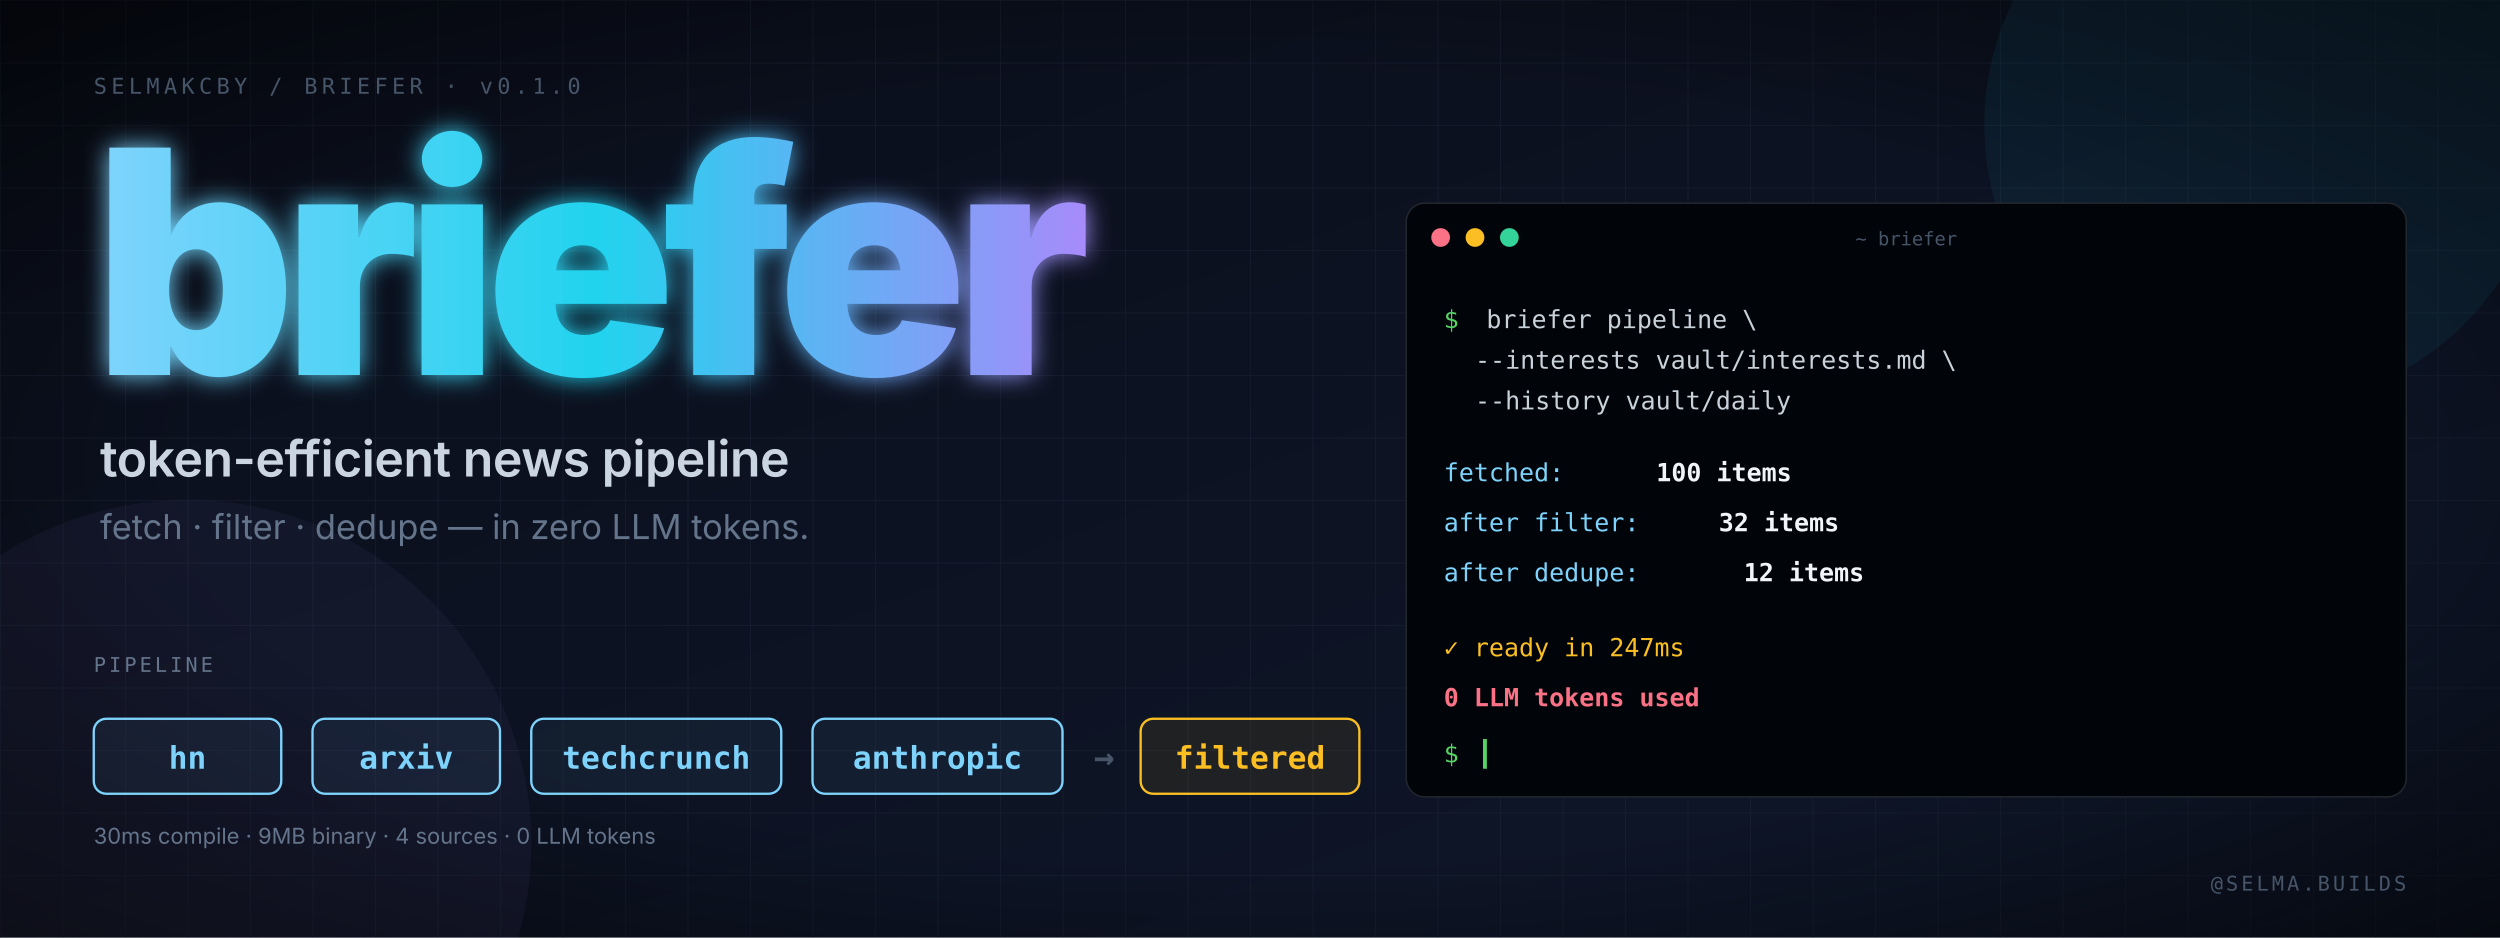
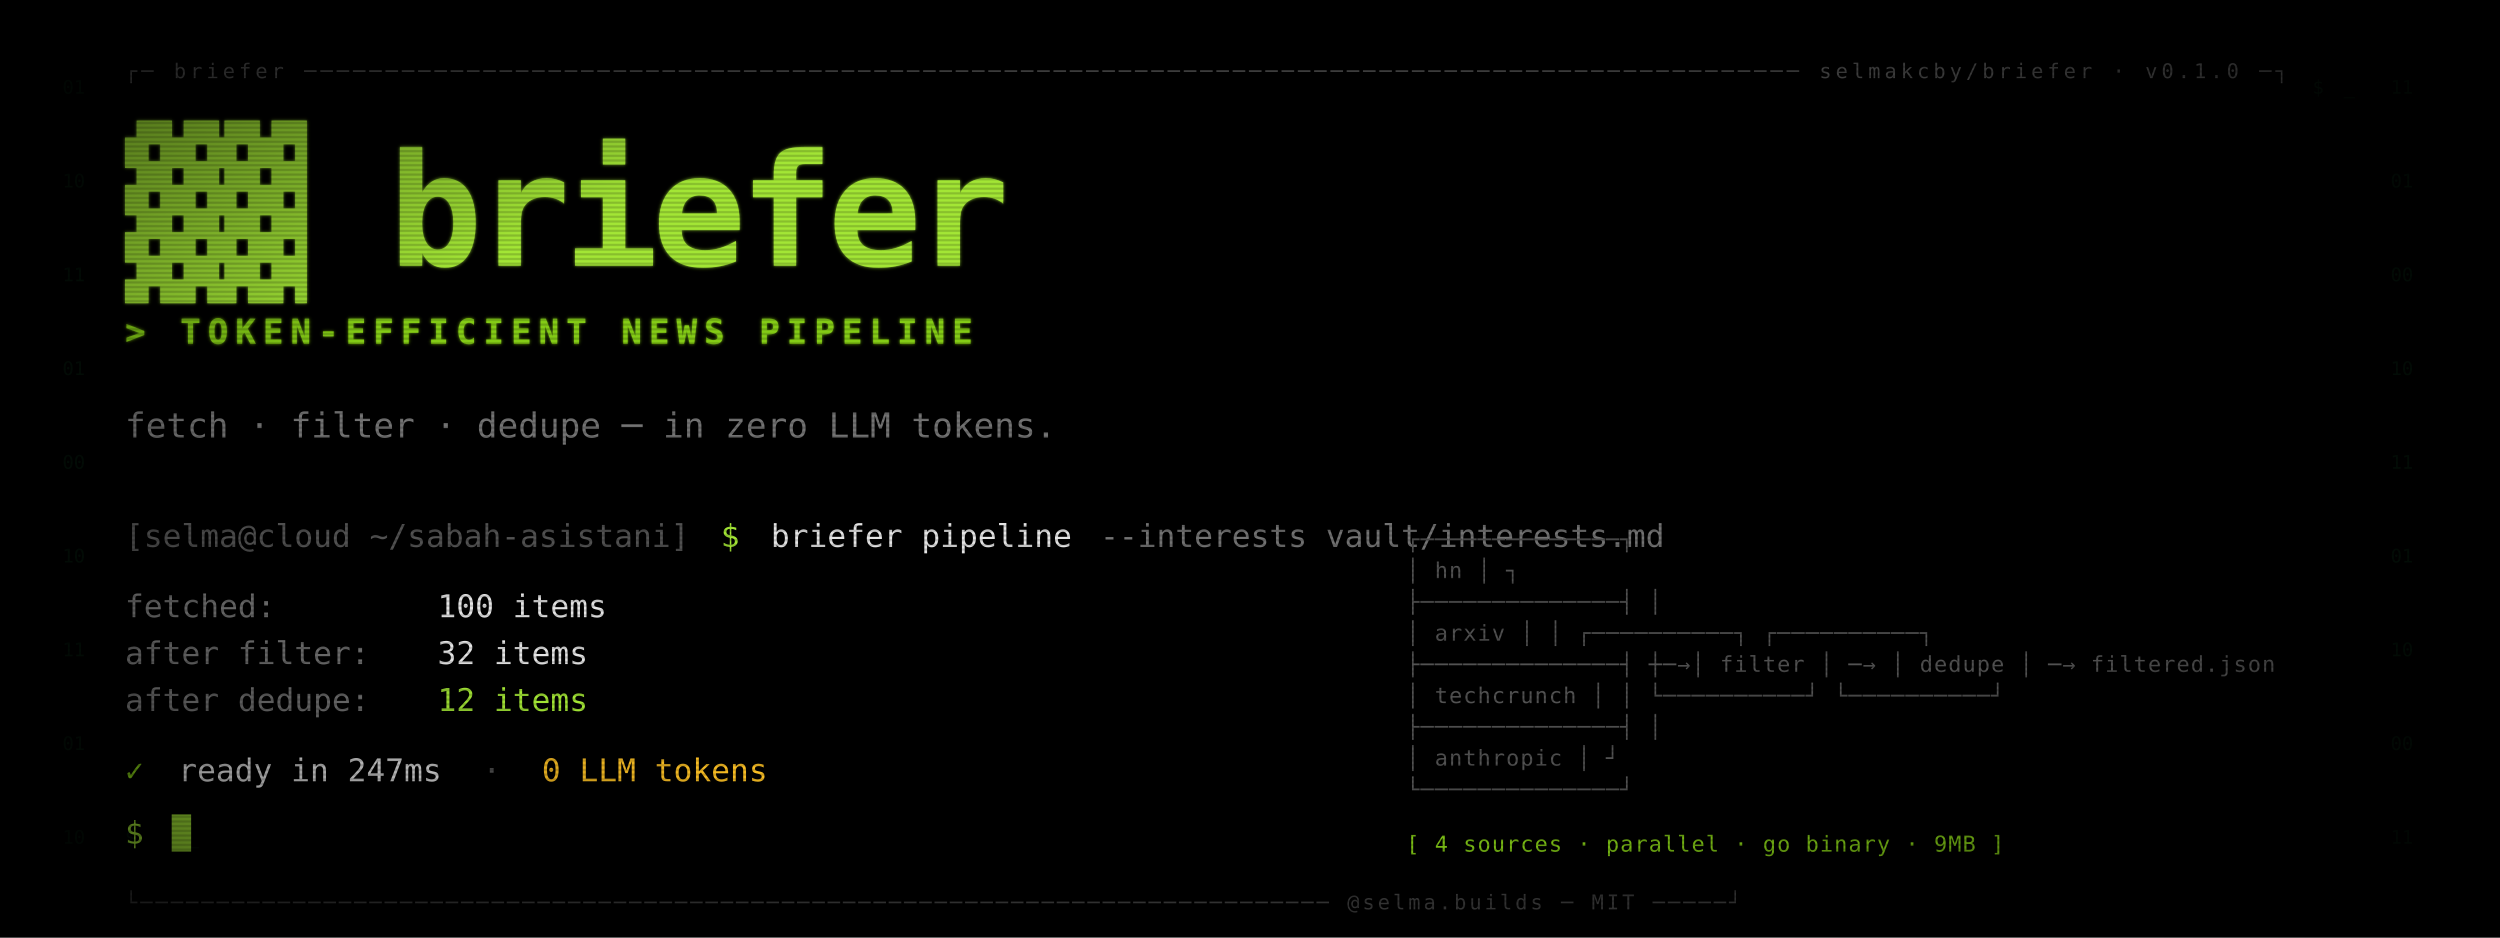
- <svg xmlns="http://www.w3.org/2000/svg" viewBox="0 0 1600 600" width="1600" height="600">
+ <svg xmlns="http://www.w3.org/2000/svg" viewBox="0 0 1600 600" width="1600" height="600" font-family="'JetBrains Mono', 'Menlo', 'Consolas', monospace">
  <defs>
-     <linearGradient id="bg" x1="0" y1="0" x2="1" y2="1">
-       <stop offset="0%" stop-color="#0a0e1a" />
-       <stop offset="100%" stop-color="#0f172a" />
-     </linearGradient>
-     <linearGradient id="title" x1="0" y1="0" x2="1" y2="0">
-       <stop offset="0%" stop-color="#7dd3fc" />
-       <stop offset="50%" stop-color="#22d3ee" />
-       <stop offset="100%" stop-color="#a78bfa" />
-     </linearGradient>
-     <pattern id="grid" width="40" height="40" patternUnits="userSpaceOnUse">
-       <path d="M 40 0 L 0 0 0 40" fill="none" stroke="#1e293b" stroke-width="1" opacity="0.5" />
+     <pattern id="scanlines" width="100%" height="3" patternUnits="userSpaceOnUse">
+       <rect width="100%" height="1.5" fill="rgba(0,0,0,0.25)" />
    </pattern>
-     <radialGradient id="vignette" cx="0.5" cy="0.5" r="0.7">
-       <stop offset="60%" stop-color="rgba(0,0,0,0)" />
-       <stop offset="100%" stop-color="rgba(0,0,0,0.6)" />
-     </radialGradient>
-     <filter id="glow" x="-20%" y="-20%" width="140%" height="140%">
-       <feGaussianBlur stdDeviation="8" result="coloredBlur" />
+     <filter id="crtGlow" x="-10%" y="-10%" width="120%" height="120%">
+       <feGaussianBlur stdDeviation="1.2" result="blur" />
      <feMerge>
-         <feMergeNode in="coloredBlur" />
+         <feMergeNode in="blur" />
        <feMergeNode in="SourceGraphic" />
      </feMerge>
    </filter>
+     <radialGradient id="vignette" cx="0.5" cy="0.5" r="0.75">
+       <stop offset="50%" stop-color="rgba(0,0,0,0)" />
+       <stop offset="100%" stop-color="rgba(0,0,0,0.85)" />
+     </radialGradient>
+     <linearGradient id="phosphor" x1="0" y1="0" x2="0" y2="1">
+       <stop offset="0%" stop-color="#a3e635" />
+       <stop offset="100%" stop-color="#65a30d" />
+     </linearGradient>
  </defs>
-   <rect width="1600" height="600" fill="url(#bg)" />
-   <rect width="1600" height="600" fill="url(#grid)" />
+   <rect width="1600" height="600" fill="#000000" />
+   <g opacity="0.08" font-size="12" fill="#22c55e">
+     <text x="40" y="60">01</text>
+     <text x="40" y="120">10</text>
+     <text x="40" y="180">11</text>
+     <text x="40" y="240">01</text>
+     <text x="40" y="300">00</text>
+     <text x="40" y="360">10</text>
+     <text x="40" y="420">11</text>
+     <text x="40" y="480">01</text>
+     <text x="40" y="540">10</text>
+     <text x="1530" y="60">11</text>
+     <text x="1530" y="120">01</text>
+     <text x="1530" y="180">00</text>
+     <text x="1530" y="240">10</text>
+     <text x="1530" y="300">11</text>
+     <text x="1530" y="360">01</text>
+     <text x="1530" y="420">10</text>
+     <text x="1530" y="480">00</text>
+     <text x="1530" y="540">11</text>
+     <text x="80" y="540">$</text>
+     <text x="120" y="540">_</text>
+     <text x="1480" y="60">$</text>
+     <text x="1500" y="60">_</text>
+   </g>
+   <text x="80" y="50" font-size="13" fill="#525252" letter-spacing="0.2em">
+     ┌─ briefer ──────────────────────────────────────────────────────────────────────────────────────────── selmakcby/briefer · v0.1.0 ─┐
+   </text>
+   <g fill="#a3e635" filter="url(#crtGlow)" font-weight="700">
+     <text x="80" y="170" font-size="100" letter-spacing="-0.04em">▓▓ briefer</text>
+     <text x="80" y="220" font-size="22" fill="#84cc16" letter-spacing="0.2em">&gt; TOKEN-EFFICIENT NEWS PIPELINE</text>
+   </g>
+   <text x="80" y="280" font-size="22" fill="#737373">
+     fetch · filter · dedupe ─ in zero LLM tokens.
+   </text>
+   <g font-size="20">
+     <text x="80" y="350">
+       <tspan fill="#525252">[selma@cloud ~/sabah-asistani]</tspan>
+       <tspan fill="#a3e635" dx="8">$</tspan>
+       <tspan fill="#e5e5e5" dx="8">briefer pipeline</tspan>
+       <tspan fill="#737373" dx="6">--interests vault/interests.md</tspan>
+     </text>
+     <text x="80" y="395" fill="#737373">fetched:</text>
+     <text x="280" y="395" fill="#e5e5e5">100 items</text>
+     <text x="80" y="425" fill="#737373">after filter:</text>
+     <text x="280" y="425" fill="#e5e5e5">32 items</text>
+     <text x="80" y="455" fill="#737373">after dedupe:</text>
+     <text x="280" y="455" fill="#a3e635">12 items</text>
+     <text x="80" y="500">
+       <tspan fill="#84cc16">✓</tspan>
+       <tspan fill="#e5e5e5" dx="10">ready in 247ms</tspan>
+       <tspan fill="#525252" dx="14">·</tspan>
+       <tspan fill="#fbbf24" dx="14">0 LLM tokens</tspan>
+     </text>
+     <text x="80" y="540">
+       <tspan fill="#a3e635">$</tspan>
+       <tspan fill="#a3e635" dx="6">█</tspan>
+     </text>
+   </g>
+   <g font-size="14" fill="#525252" letter-spacing="0.05em">
+     <text x="900" y="350">┌──────────────┐</text>
+     <text x="900" y="370">│ hn           │  ┐</text>
+     <text x="900" y="390">├──────────────┤  │</text>
+     <text x="900" y="410">│ arxiv        │  │  ┌──────────┐    ┌──────────┐</text>
+     <text x="900" y="430">├──────────────┤  ┼─→│  filter  │ ─→ │  dedupe  │ ─→ filtered.json</text>
+     <text x="900" y="450">│ techcrunch   │  │  └──────────┘    └──────────┘</text>
+     <text x="900" y="470">├──────────────┤  │</text>
+     <text x="900" y="490">│ anthropic    │  ┘</text>
+     <text x="900" y="510">└──────────────┘</text>
+     <text x="900" y="545" fill="#84cc16">[ 4 sources · parallel · go binary · 9MB ]</text>
+   </g>
+   <text x="80" y="582" font-size="13" fill="#404040" letter-spacing="0.15em">
+     └────────────────────────────────────────────────────────────────────────────── @selma.builds ─ MIT ─────┘
+   </text>
+   <rect width="1600" height="600" fill="url(#scanlines)" opacity="0.6" />
  <rect width="1600" height="600" fill="url(#vignette)" />
-   <circle cx="1450" cy="80" r="180" fill="#22d3ee" opacity="0.06" />
-   <circle cx="120" cy="540" r="220" fill="#a78bfa" opacity="0.05" />
-   <text x="60" y="60" font-family="'JetBrains Mono', monospace" font-size="14" fill="#475569" letter-spacing="0.2em">
-     SELMAKCBY / BRIEFER · v0.1.0
-   </text>
-   <text x="60" y="240" font-family="'Inter', -apple-system, sans-serif" font-size="200" font-weight="900" fill="url(#title)" letter-spacing="-0.04em" filter="url(#glow)">
-     briefer
-   </text>
-   <text x="64" y="305" font-family="'Inter', -apple-system, sans-serif" font-size="32" font-weight="600" fill="#cbd5e1" letter-spacing="-0.01em">
-     token-efficient news pipeline
-   </text>
-   <text x="64" y="345" font-family="'Inter', -apple-system, sans-serif" font-size="22" font-weight="400" fill="#64748b">
-     fetch · filter · dedupe — in zero LLM tokens.
-   </text>
-   <g transform="translate(900, 130)">
-     <rect width="640" height="380" rx="12" fill="#010409" stroke="#21262d" stroke-width="1" />
-     <circle cx="22" cy="22" r="6" fill="#fb7185" />
-     <circle cx="44" cy="22" r="6" fill="#fbbf24" />
-     <circle cx="66" cy="22" r="6" fill="#34d399" />
-     <text x="320" y="27" font-family="'JetBrains Mono', monospace" font-size="12" fill="#475569" text-anchor="middle">
-       ~ briefer
-     </text>
-     <g font-family="'JetBrains Mono', monospace" font-size="16">
-       <text x="24" y="80">
-         <tspan fill="#56d364">$</tspan>
-         <tspan fill="#c9d1d9" dx="8">briefer pipeline \</tspan>
-       </text>
-       <text x="44" y="106" fill="#c9d1d9">
-         --interests vault/interests.md \
-       </text>
-       <text x="44" y="132" fill="#c9d1d9">
-         --history vault/daily
-       </text>
-       <text x="24" y="178" fill="#7dd3fc">fetched:</text>
-       <text x="160" y="178" fill="#f1f5f9" font-weight="600">100 items</text>
-       <text x="24" y="210" fill="#7dd3fc">after filter:</text>
-       <text x="200" y="210" fill="#f1f5f9" font-weight="600">32 items</text>
-       <text x="24" y="242" fill="#7dd3fc">after dedupe:</text>
-       <text x="216" y="242" fill="#f1f5f9" font-weight="600">12 items</text>
-       <text x="24" y="290" fill="#fbbf24">✓ ready in 247ms</text>
-       <text x="24" y="322" fill="#fb7185" font-weight="600">0 LLM tokens used</text>
-       <text x="24" y="358">
-         <tspan fill="#56d364">$</tspan>
-         <tspan fill="#56d364" dx="6">▎</tspan>
-       </text>
-     </g>
-   </g>
-   <g transform="translate(60, 430)">
-     <text font-family="'JetBrains Mono', monospace" font-size="13" fill="#64748b" letter-spacing="0.15em">
-       PIPELINE
-     </text>
-     <g transform="translate(0, 30)" font-family="'JetBrains Mono', monospace" font-size="20" font-weight="600">
-       <rect width="120" height="48" rx="8" fill="rgba(125,211,252,0.06)" stroke="#7dd3fc" stroke-width="1.5" />
-       <text x="60" y="32" text-anchor="middle" fill="#7dd3fc">hn</text>
-       <rect x="140" width="120" height="48" rx="8" fill="rgba(125,211,252,0.06)" stroke="#7dd3fc" stroke-width="1.5" />
-       <text x="200" y="32" text-anchor="middle" fill="#7dd3fc">arxiv</text>
-       <rect x="280" width="160" height="48" rx="8" fill="rgba(125,211,252,0.06)" stroke="#7dd3fc" stroke-width="1.5" />
-       <text x="360" y="32" text-anchor="middle" fill="#7dd3fc">techcrunch</text>
-       <rect x="460" width="160" height="48" rx="8" fill="rgba(125,211,252,0.06)" stroke="#7dd3fc" stroke-width="1.5" />
-       <text x="540" y="32" text-anchor="middle" fill="#7dd3fc">anthropic</text>
-       <text x="640" y="32" fill="#475569" font-size="22">→</text>
-       <rect x="670" width="140" height="48" rx="8" fill="rgba(251,191,36,0.08)" stroke="#fbbf24" stroke-width="1.5" />
-       <text x="740" y="32" text-anchor="middle" fill="#fbbf24">filtered</text>
-     </g>
-   </g>
-   <g transform="translate(60, 540)" font-family="'Inter', sans-serif" font-size="14" fill="#64748b">
-     <text>30ms compile · 9MB binary · 4 sources · 0 LLM tokens</text>
-   </g>
-   <text x="1540" y="570" font-family="'JetBrains Mono', monospace" font-size="13" fill="#475569" text-anchor="end" letter-spacing="0.15em">
-     @SELMA.BUILDS
-   </text>
</svg>
